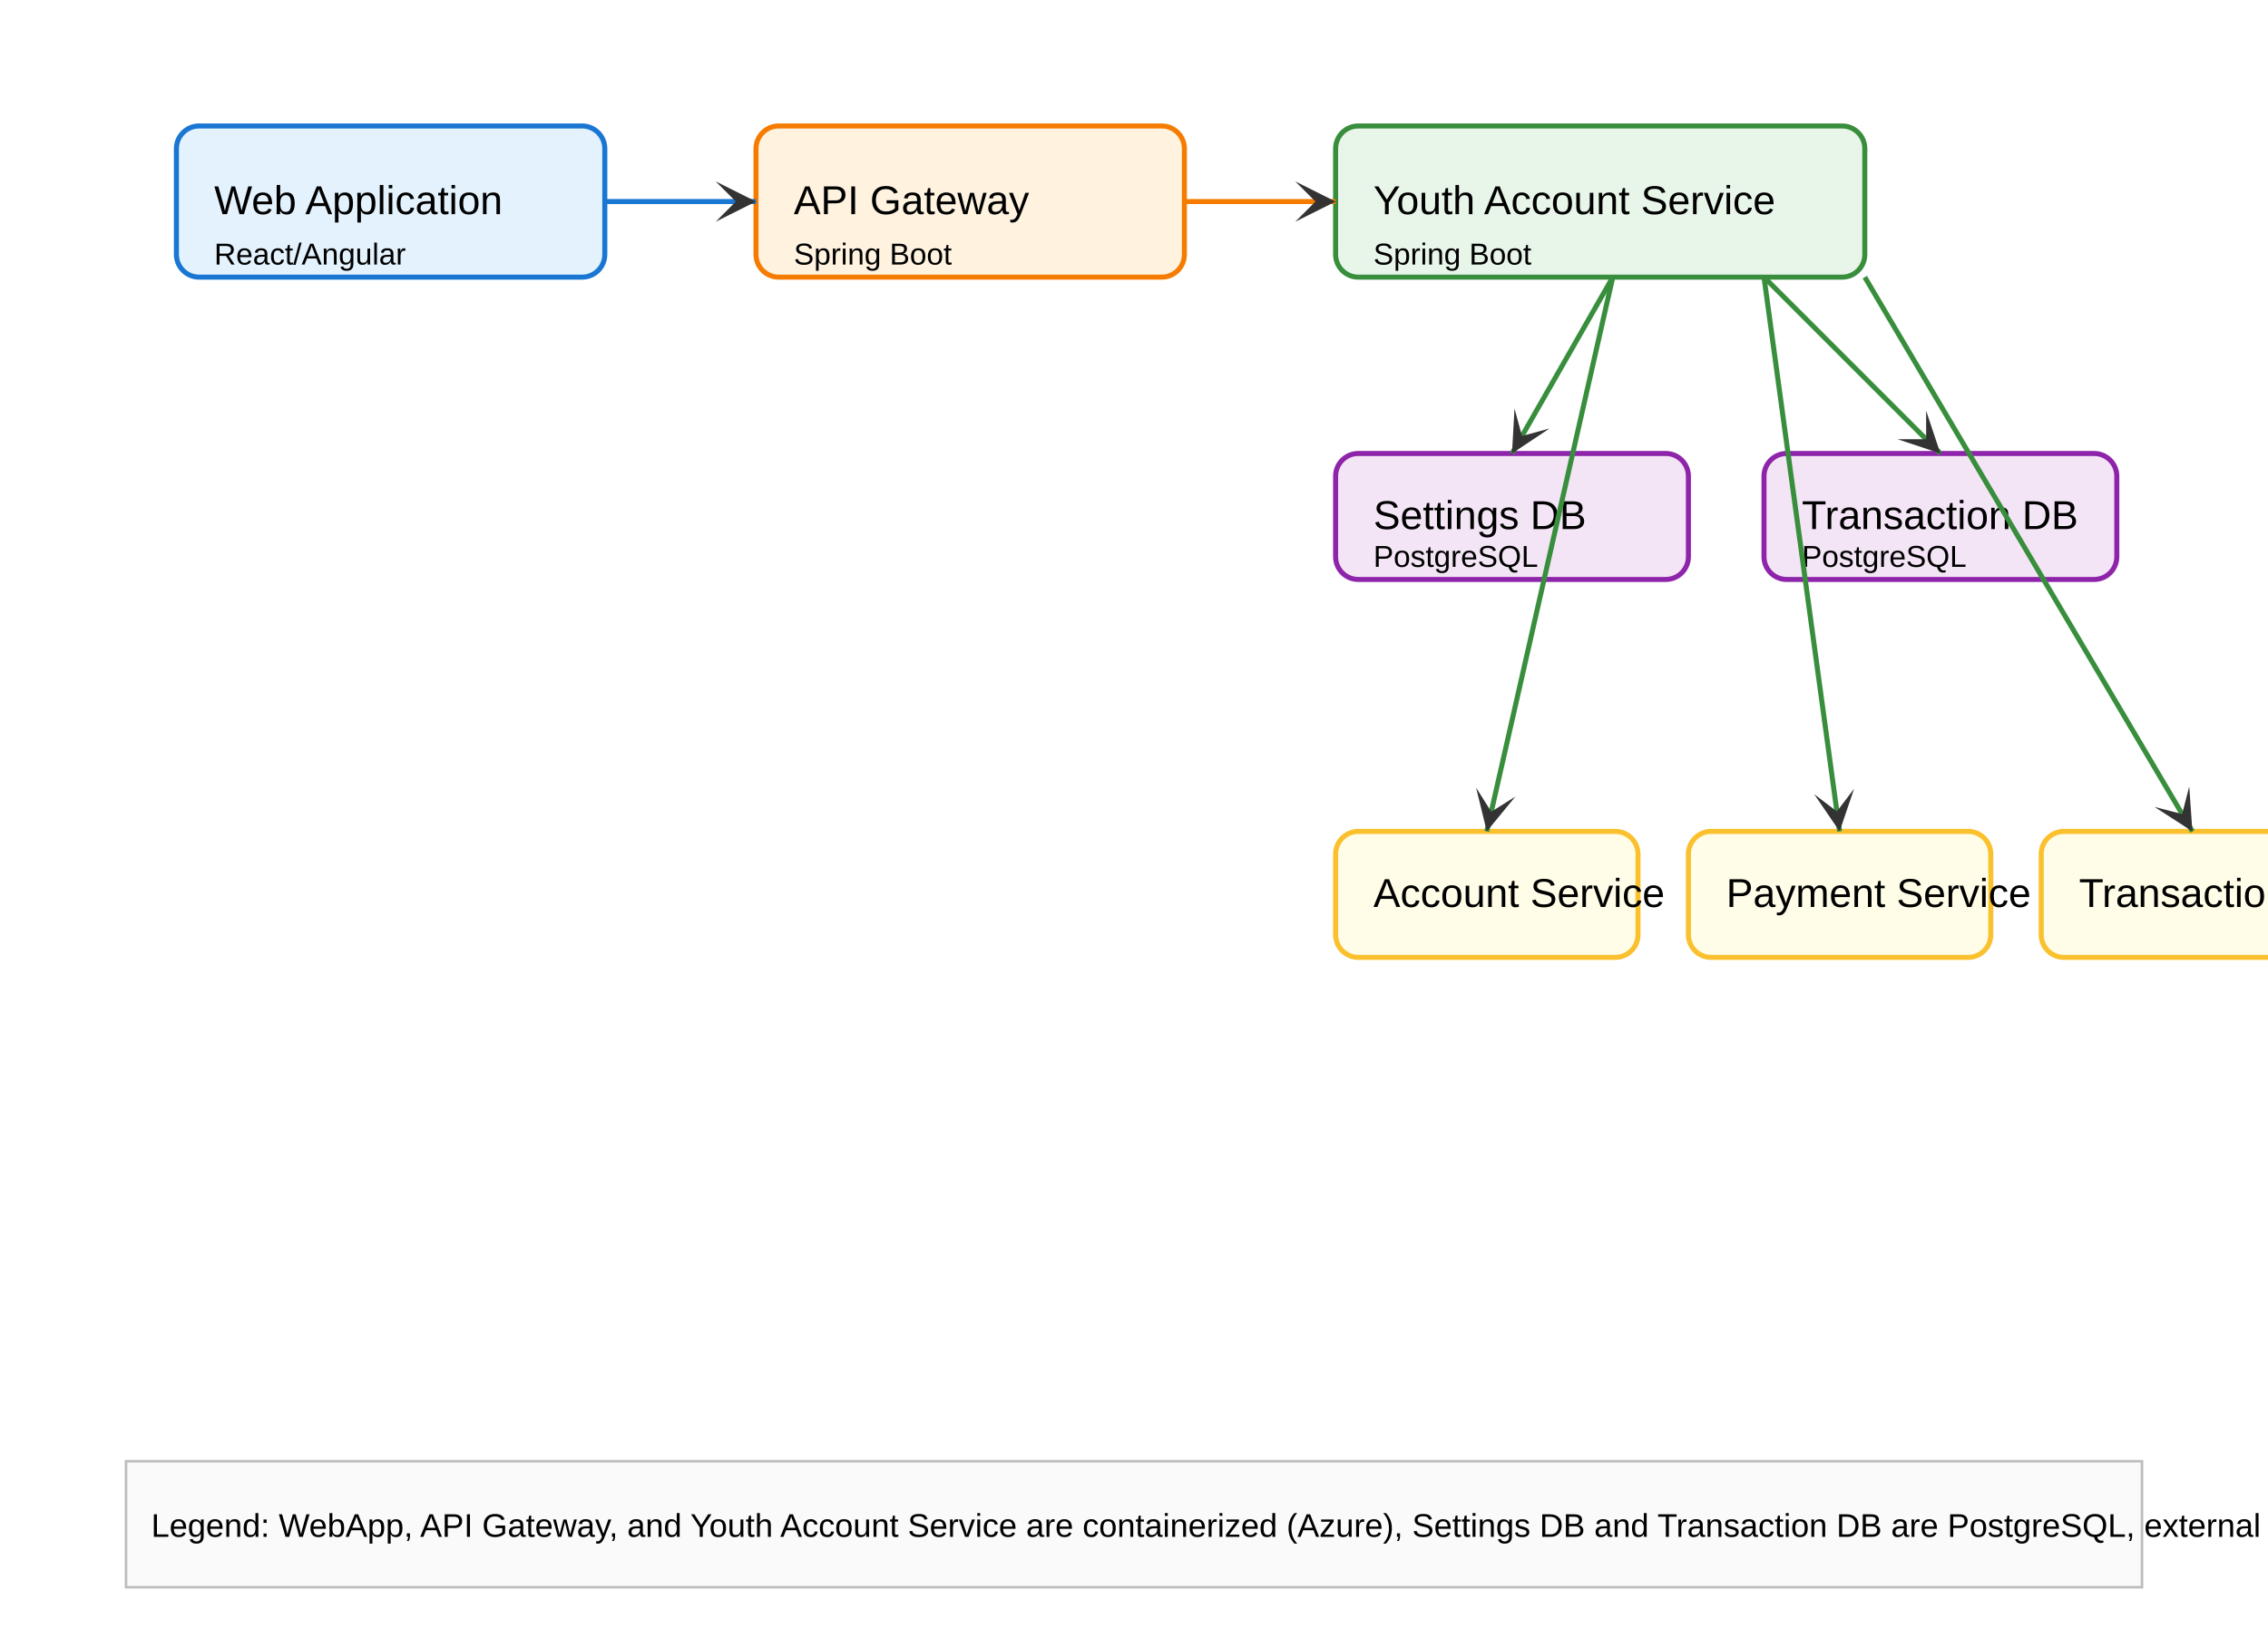
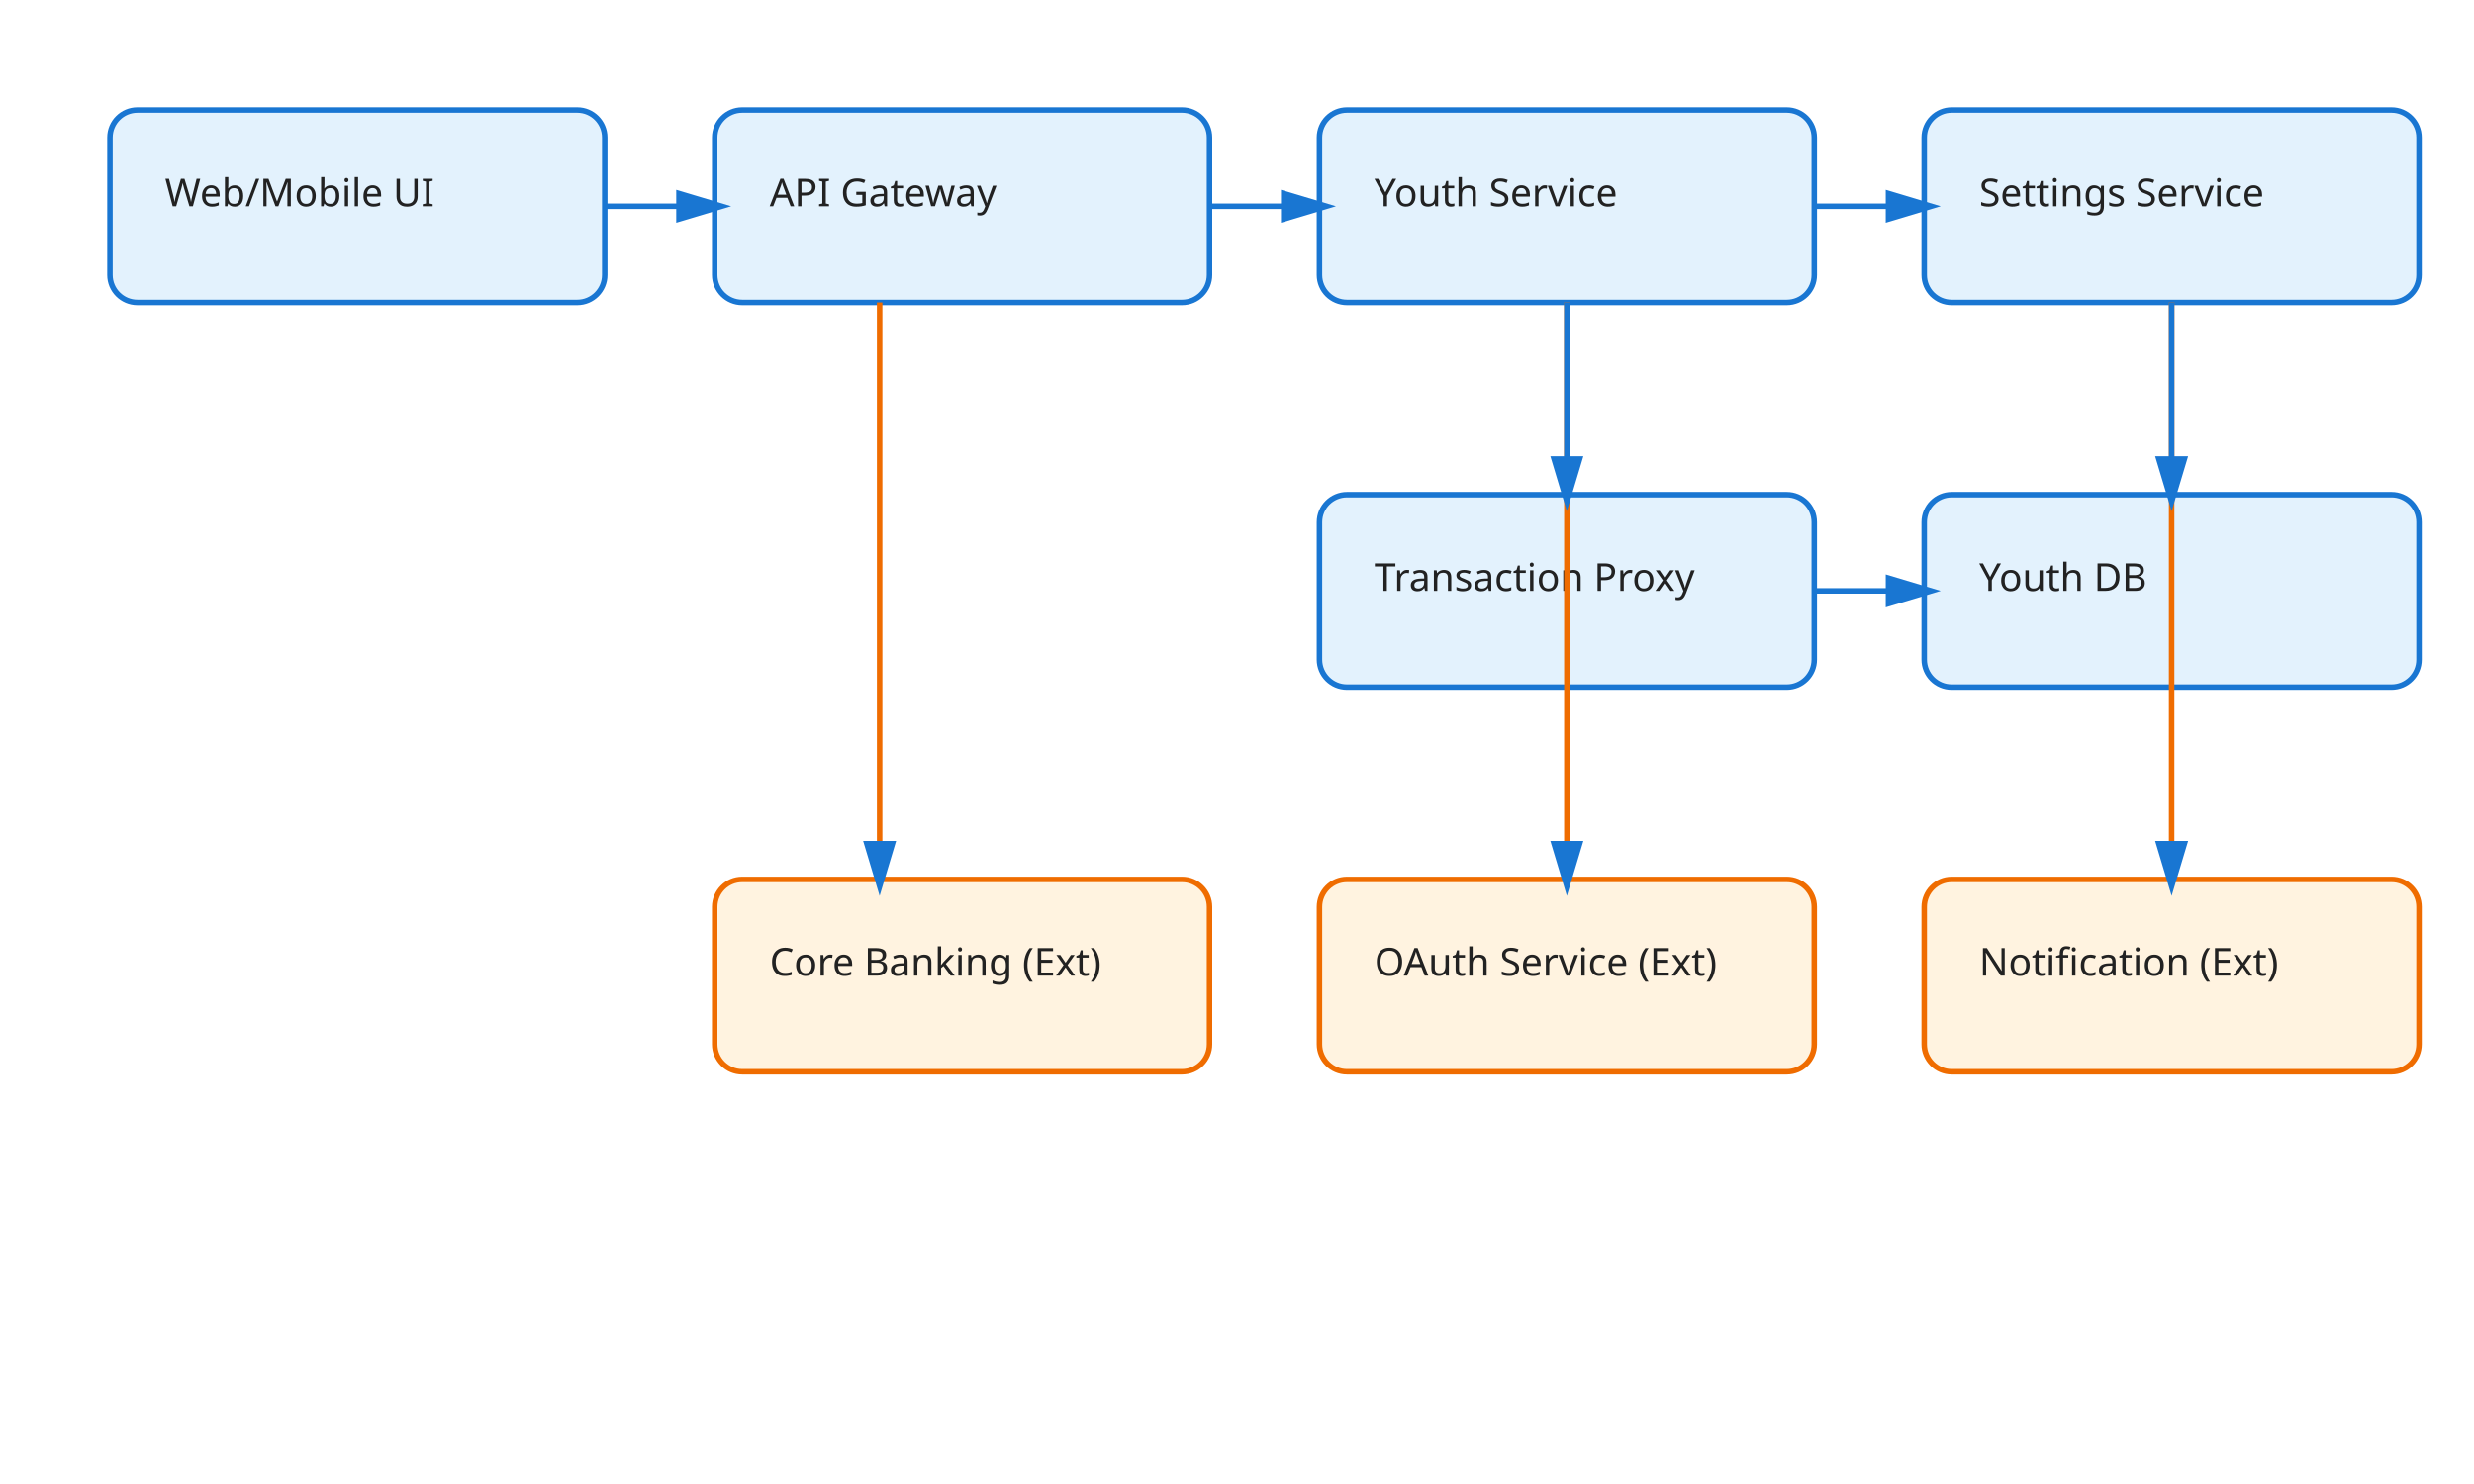
- <svg xmlns="http://www.w3.org/2000/svg" width="900" height="650" viewBox="0 0 900 650">
-   <g font-family="Arial" font-size="16">
-     <rect x="70" y="50" width="170" height="60" fill="#e3f2fd" stroke="#1976d2" stroke-width="2" rx="9" />
-     <text x="85" y="85">Web Application</text>
-     <text x="85" y="105" font-size="12">React/Angular</text>
-     <rect x="300" y="50" width="170" height="60" fill="#fff3e0" stroke="#f57c00" stroke-width="2" rx="9" />
-     <text x="315" y="85">API Gateway</text>
-     <text x="315" y="105" font-size="12">Spring Boot</text>
-     <rect x="530" y="50" width="210" height="60" fill="#e8f5e9" stroke="#388e3c" stroke-width="2" rx="9" />
-     <text x="545" y="85">Youth Account Service</text>
-     <text x="545" y="105" font-size="12">Spring Boot</text>
-     <rect x="530" y="180" width="140" height="50" fill="#f3e5f5" stroke="#8e24aa" stroke-width="2" rx="9" />
-     <text x="545" y="210">Settings DB</text>
-     <text x="545" y="225" font-size="12">PostgreSQL</text>
-     <rect x="700" y="180" width="140" height="50" fill="#f3e5f5" stroke="#8e24aa" stroke-width="2" rx="9" />
-     <text x="715" y="210">Transaction DB</text>
-     <text x="715" y="225" font-size="12">PostgreSQL</text>
-     <rect x="530" y="330" width="120" height="50" fill="#fffde7" stroke="#fbc02d" stroke-width="2" rx="9" />
-     <text x="545" y="360">Account Service</text>
-     <rect x="670" y="330" width="120" height="50" fill="#fffde7" stroke="#fbc02d" stroke-width="2" rx="9" />
-     <text x="685" y="360">Payment Service</text>
-     <rect x="810" y="330" width="120" height="50" fill="#fffde7" stroke="#fbc02d" stroke-width="2" rx="9" />
-     <text x="825" y="360">Transaction Service</text>
-     <line x1="240" y1="80" x2="300" y2="80" stroke="#1976d2" stroke-width="2" marker-end="url(#arrow)" />
-     <line x1="470" y1="80" x2="530" y2="80" stroke="#f57c00" stroke-width="2" marker-end="url(#arrow)" />
-     <line x1="640" y1="110" x2="600" y2="180" stroke="#388e3c" stroke-width="2" marker-end="url(#arrow)" />
-     <line x1="700" y1="110" x2="770" y2="180" stroke="#388e3c" stroke-width="2" marker-end="url(#arrow)" />
-     <line x1="640" y1="110" x2="590" y2="330" stroke="#388e3c" stroke-width="2" marker-end="url(#arrow)" />
-     <line x1="700" y1="110" x2="730" y2="330" stroke="#388e3c" stroke-width="2" marker-end="url(#arrow)" />
-     <line x1="740" y1="110" x2="870" y2="330" stroke="#388e3c" stroke-width="2" marker-end="url(#arrow)" />
-     <defs>
-       <marker id="arrow" markerWidth="13" markerHeight="13" refX="10" refY="6" orient="auto" markerUnits="strokeWidth">
-         <path d="M2,2 L10,6 L2,10 L6,6 L2,2" style="fill:#333;" />
-       </marker>
-     </defs>
-     <rect x="50" y="580" width="800" height="50" fill="#fafafa" stroke="#bdbdbd" stroke-width="1" />
-     <text x="60" y="610" font-size="13">Legend: WebApp, API Gateway, and Youth Account Service are containerized (Azure), Settings DB and Transaction DB are PostgreSQL, external services are Account/Payment/Transaction Service. All APIs are OAuth2 and RBAC enforced, all actions audit logged. Compliance: GDPR, PCI-DSS, ISO 27001.</text>
-   </g>
+ <svg xmlns="http://www.w3.org/2000/svg" width="900" height="540">
+   <style>.comp{font:14px sans-serif;fill:#222}.box{fill:#e3f2fd;stroke:#1976d2;stroke-width:2;rx:10;ry:10}.ext{fill:#fff3e0;stroke:#ef6c00;stroke-width:2;rx:10;ry:10}</style>
+   <rect x="40" y="40" width="180" height="70" class="box" />
+   <text x="60" y="75" class="comp">Web/Mobile UI</text>
+   <rect x="260" y="40" width="180" height="70" class="box" />
+   <text x="280" y="75" class="comp">API Gateway</text>
+   <rect x="480" y="40" width="180" height="70" class="box" />
+   <text x="500" y="75" class="comp">Youth Service</text>
+   <rect x="700" y="40" width="180" height="70" class="box" />
+   <text x="720" y="75" class="comp">Settings Service</text>
+   <rect x="480" y="180" width="180" height="70" class="box" />
+   <text x="500" y="215" class="comp">Transaction Proxy</text>
+   <rect x="700" y="180" width="180" height="70" class="box" />
+   <text x="720" y="215" class="comp">Youth DB</text>
+   <rect x="260" y="320" width="180" height="70" class="ext" />
+   <text x="280" y="355" class="comp">Core Banking (Ext)</text>
+   <rect x="480" y="320" width="180" height="70" class="ext" />
+   <text x="500" y="355" class="comp">OAuth Service (Ext)</text>
+   <rect x="700" y="320" width="180" height="70" class="ext" />
+   <text x="720" y="355" class="comp">Notification (Ext)</text>
+   <line x1="220" y1="75" x2="260" y2="75" stroke="#1976d2" stroke-width="2" marker-end="url(#arrow)" />
+   <line x1="440" y1="75" x2="480" y2="75" stroke="#1976d2" stroke-width="2" marker-end="url(#arrow)" />
+   <line x1="660" y1="75" x2="700" y2="75" stroke="#1976d2" stroke-width="2" marker-end="url(#arrow)" />
+   <line x1="320" y1="110" x2="320" y2="320" stroke="#ef6c00" stroke-width="2" marker-end="url(#arrow)" />
+   <line x1="570" y1="110" x2="570" y2="320" stroke="#ef6c00" stroke-width="2" marker-end="url(#arrow)" />
+   <line x1="790" y1="110" x2="790" y2="320" stroke="#ef6c00" stroke-width="2" marker-end="url(#arrow)" />
+   <line x1="570" y1="110" x2="570" y2="180" stroke="#1976d2" stroke-width="2" marker-end="url(#arrow)" />
+   <line x1="790" y1="110" x2="790" y2="180" stroke="#1976d2" stroke-width="2" marker-end="url(#arrow)" />
+   <line x1="660" y1="215" x2="700" y2="215" stroke="#1976d2" stroke-width="2" marker-end="url(#arrow)" />
+   <defs>
+     <marker id="arrow" markerWidth="10" markerHeight="10" refX="7" refY="3" orient="auto">
+       <polygon points="0 0, 10 3, 0 6" fill="#1976d2" />
+     </marker>
+   </defs>
</svg>
